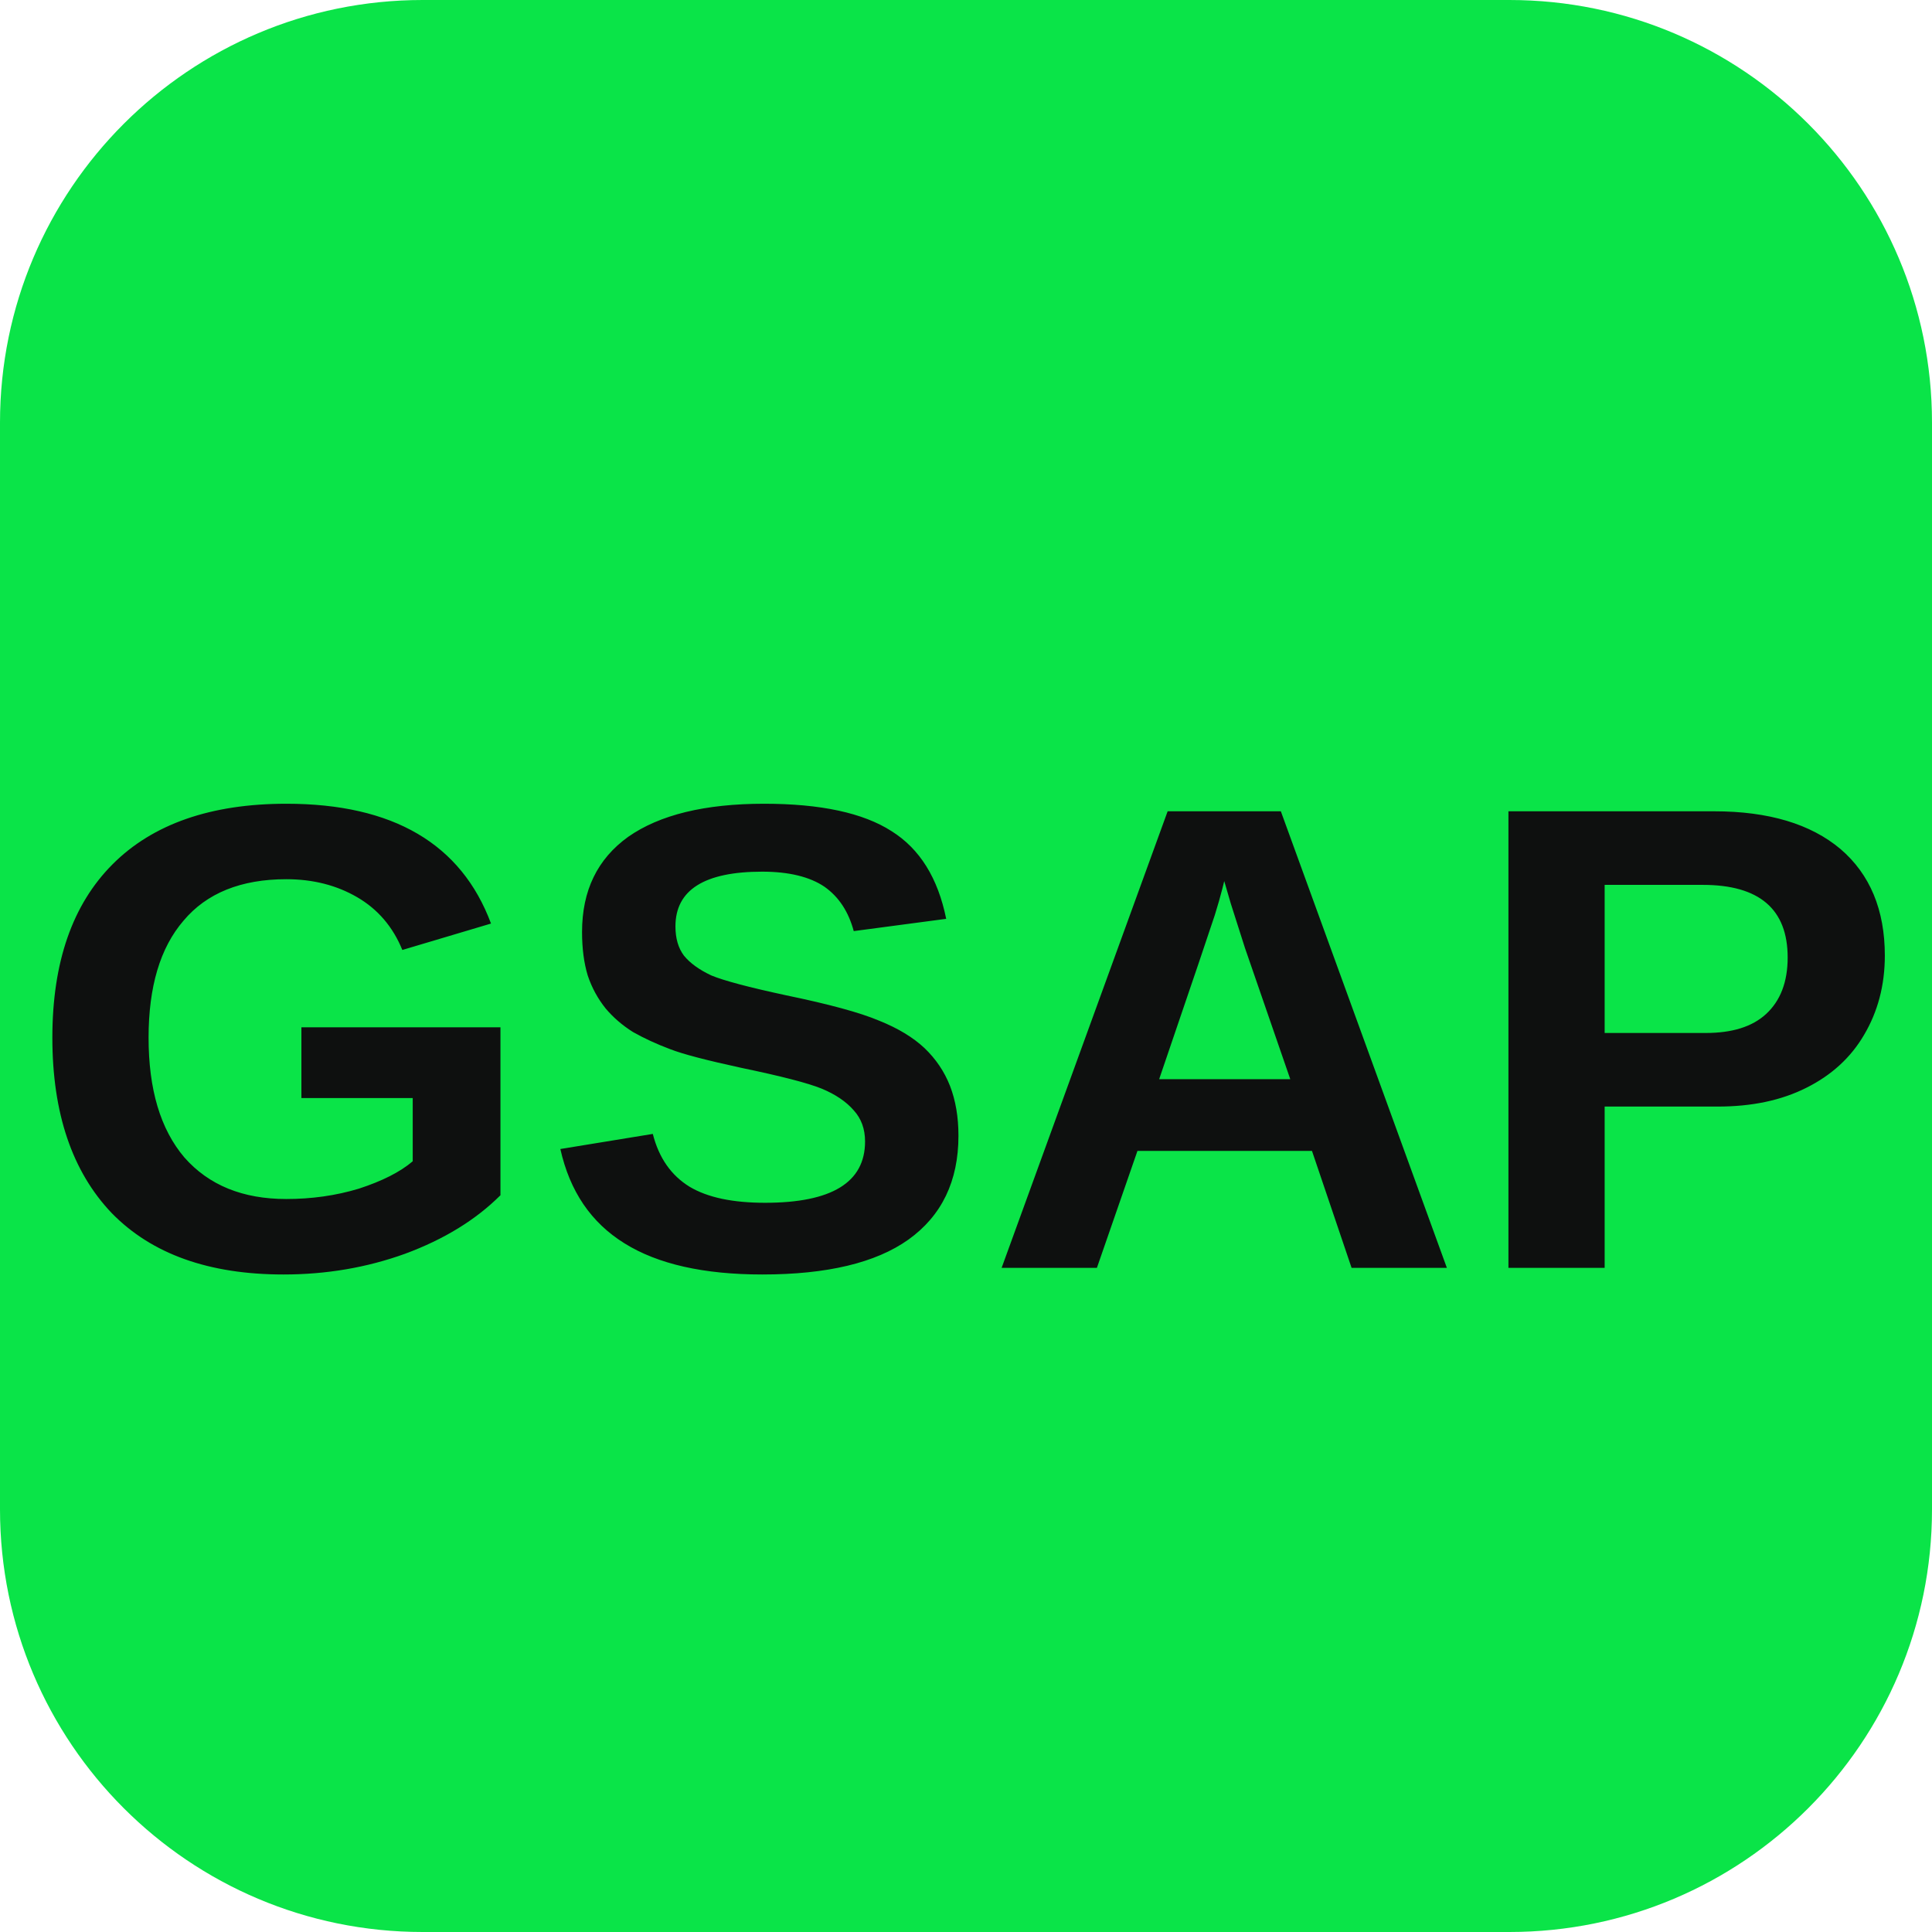
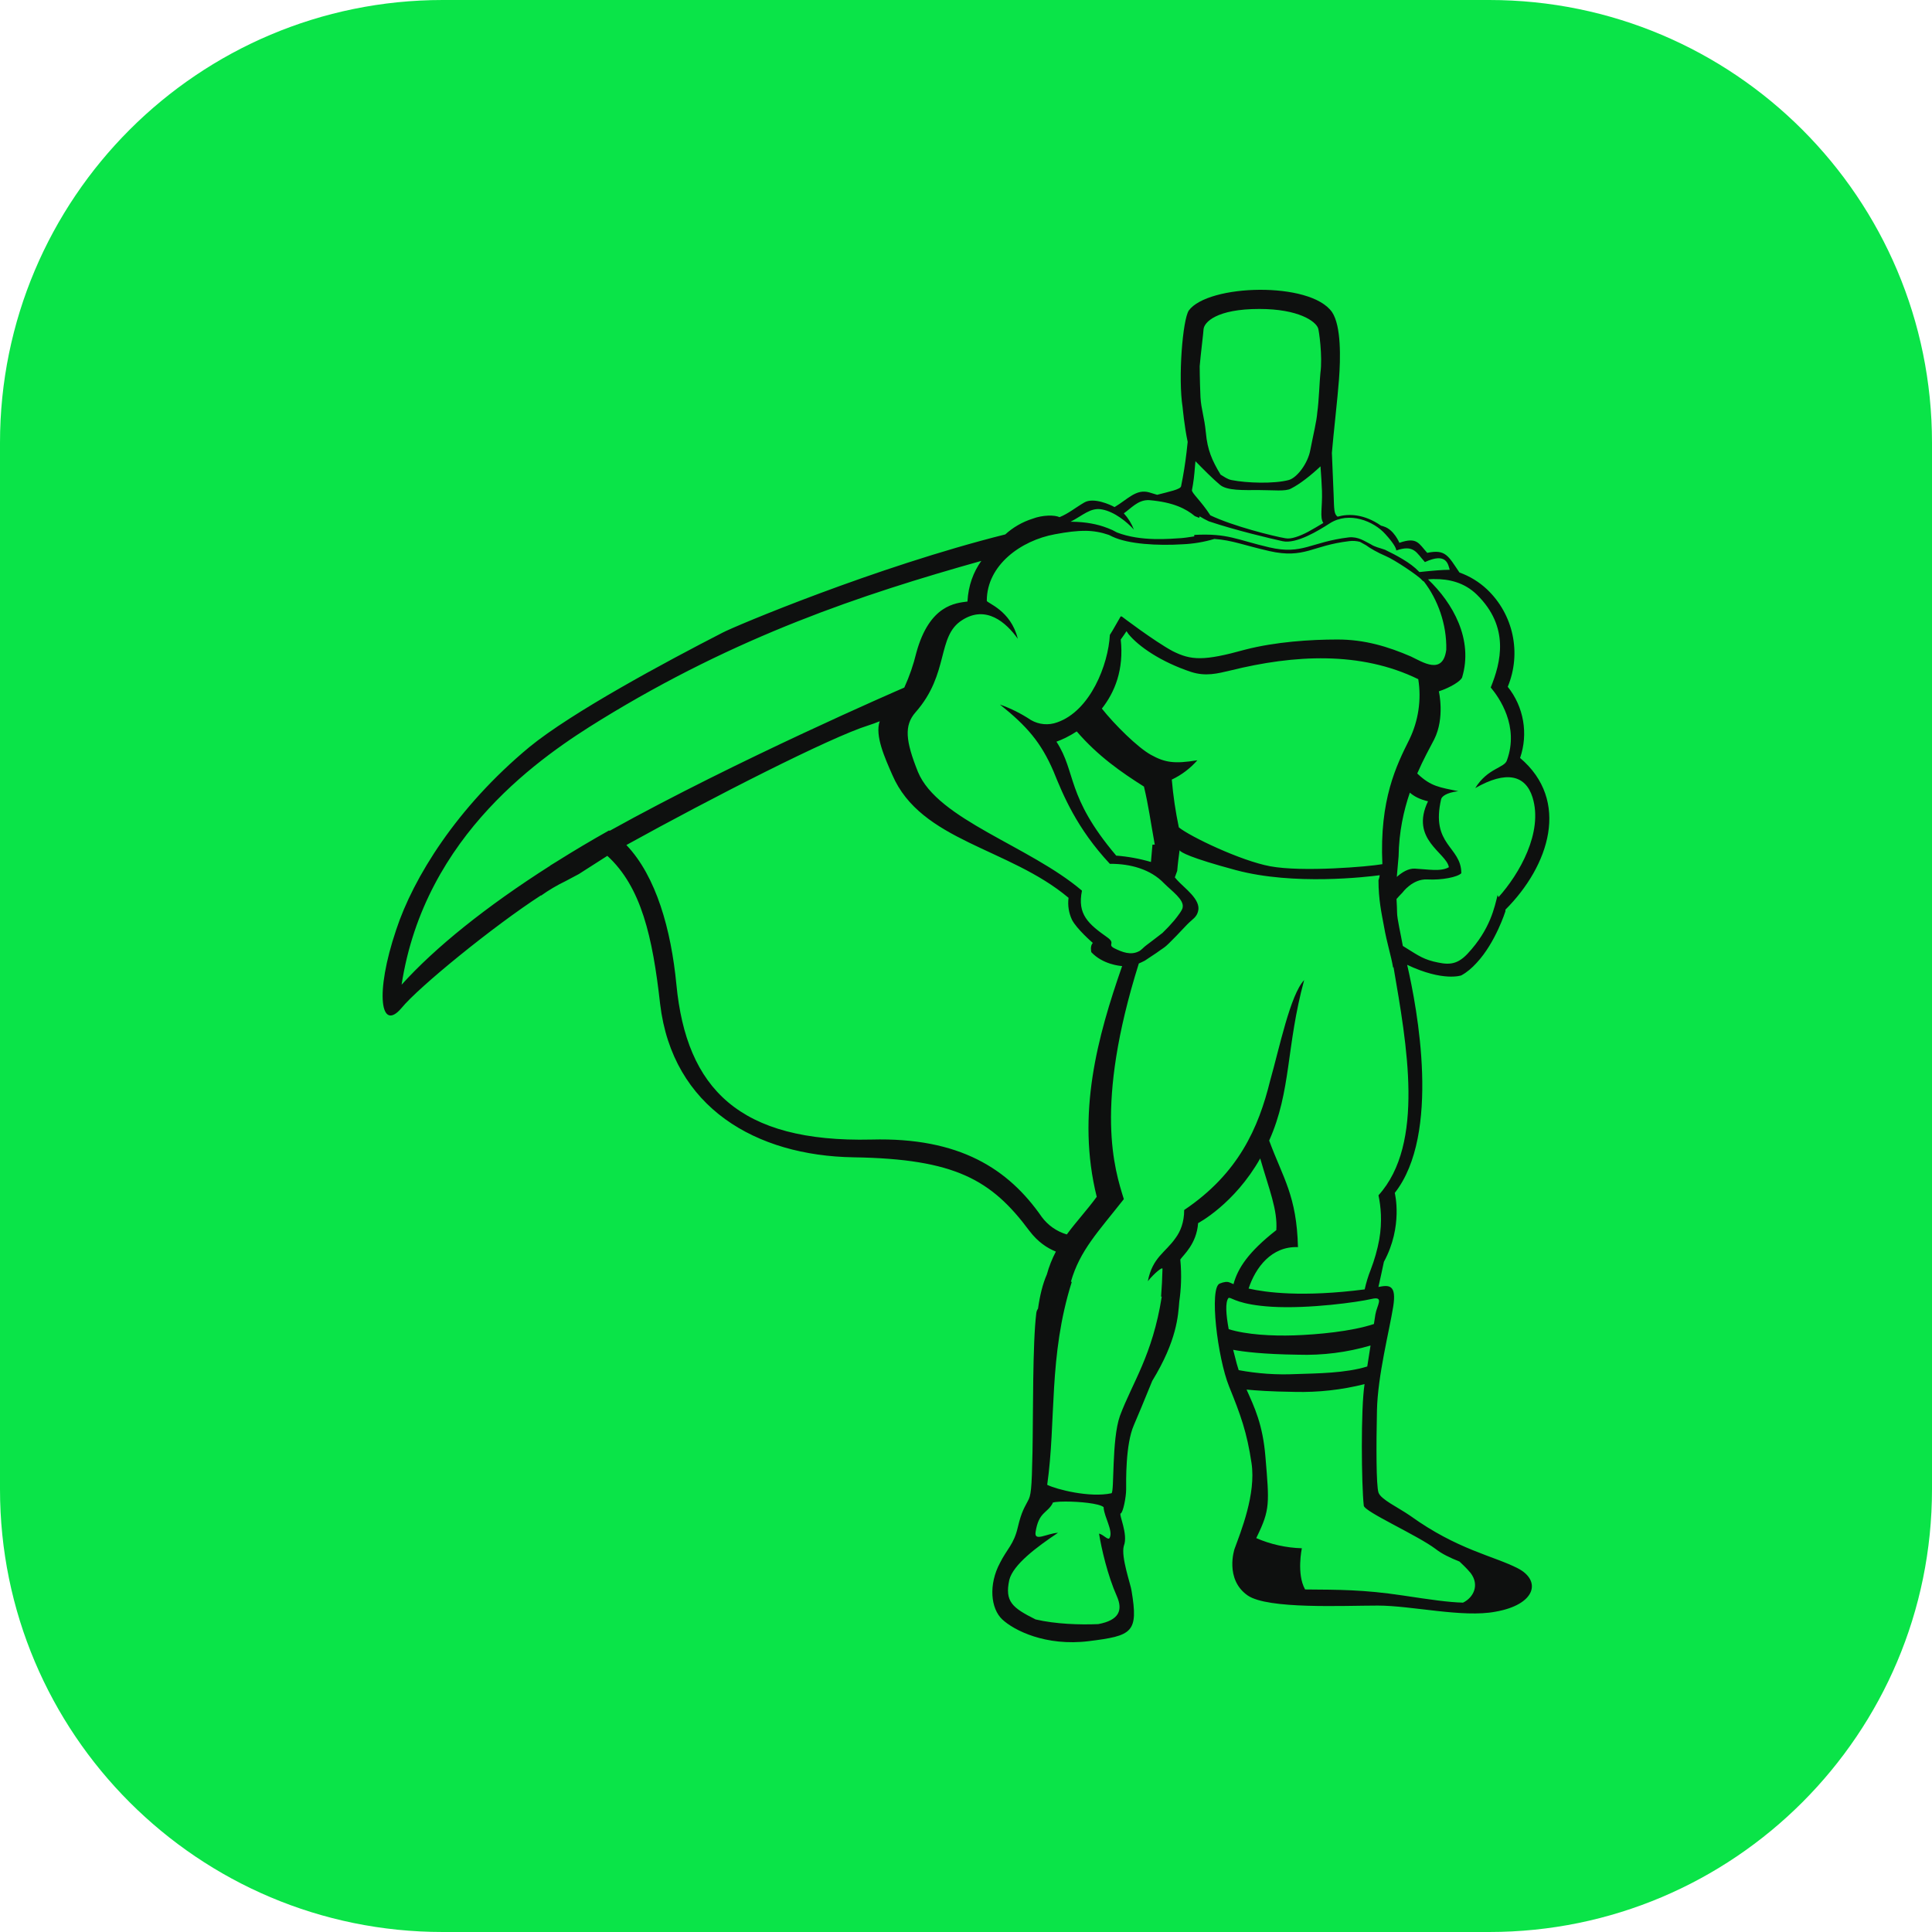
- <svg xmlns="http://www.w3.org/2000/svg" width="32" height="32" viewBox="0 0 32 32" fill="none">
-   <rect width="32" height="32" rx="7" fill="#0AE448" />
-   <text x="16" y="21" text-anchor="middle" font-family="Arial, Helvetica, sans-serif" font-weight="700" font-size="11" fill="#0E100F">GSAP</text>
+ <svg xmlns="http://www.w3.org/2000/svg" width="32" height="32" viewBox="0 0 24 24" fill="none">
+   <rect width="24" height="24" rx="5.5" fill="#0AE448" />
+   <path transform="translate(3.6 3.6) scale(0.7)" fill="#0E100F" d="M17.21 0c-.545.003-1.084.134-1.256.367c-.11.165-.192 1.196-.11 1.718c0 0 .032.345.09.614l-.02.182a7 7 0 0 1-.097.605c-.01.056-.207.095-.425.152l-.138-.042c-.234-.069-.385.123-.618.26c-.069-.04-.371-.178-.536-.082s-.275.193-.44.261c-.082-.041-.302-.041-.48.028a1.3 1.3 0 0 0-.483.278c-2.314.58-4.813 1.635-5.012 1.741c-1.017.522-2.679 1.415-3.434 2.033c-1.291 1.071-2.06 2.322-2.363 3.242c-.385 1.14-.275 1.827.096 1.387c.298-.366 1.632-1.454 2.475-1.999l-.002.007a3 3 0 0 1 .44-.26l.233-.124l.505-.323c.602.552.803 1.433.937 2.63c.22 1.841 1.704 2.693 3.434 2.72c1.8.028 2.446.399 3.119 1.305c.153.201.318.307.47.368a2 2 0 0 0-.16.405c-.075.17-.125.38-.157.608a.16.16 0 0 0-.03.075c-.068.536-.055 1.8-.068 2.473s-.028.77-.083.866c-.055.11-.11.178-.178.467c-.069.302-.193.384-.316.631c-.206.385-.165.81.041 1.003s.77.481 1.538.385c.77-.096.88-.151.756-.893c-.014-.11-.192-.605-.137-.797c.082-.206-.096-.563-.055-.577s.096-.288.096-.426c0-.137-.014-.796.137-1.14c.062-.14.193-.46.326-.785c.442-.723.459-1.161.48-1.41c.03-.202.046-.46.018-.744c.055-.083.289-.275.316-.646c0 0 .644-.337 1.102-1.148c.16.557.31.91.286 1.272c-.499.39-.684.678-.76.959c-.048-.02-.076-.037-.11-.04h-.027a.4.4 0 0 0-.106.029c-.192.068-.041 1.318.165 1.827s.316.81.398 1.36c.083.549-.192 1.222-.302 1.524c0 0-.179.536.233.824c.358.248 1.704.18 2.308.18c.605 0 1.511.219 2.088.109c.715-.124.824-.55.399-.77c-.426-.22-1.072-.329-1.91-.933c-.22-.152-.522-.289-.563-.412c-.041-.124-.041-.838-.027-1.457c.013-.618.22-1.414.288-1.84c.064-.398-.076-.388-.262-.351c.032-.147.066-.292.097-.446c.344-.632.193-1.223.193-1.223c.82-1.044.4-3.27.22-4.048c.64.303.96.188.96.188c.102-.055.192-.134.274-.224c.337-.362.51-.916.51-.916V11c.782-.783 1.151-1.936.26-2.692a1.33 1.33 0 0 0-.219-1.263a1.56 1.56 0 0 0-.37-1.731a1.4 1.4 0 0 0-.487-.297c-.2-.295-.245-.417-.572-.349c-.15-.165-.178-.288-.494-.178c0 0-.096-.234-.275-.289a.3.3 0 0 0-.05-.015c-.302-.21-.576-.215-.772-.16c-.064-.048-.061-.124-.07-.388c-.008-.2-.019-.486-.031-.744c.027-.328.102-.974.126-1.303c.028-.37.042-.948-.123-1.195C18.303.12 17.754-.003 17.21 0m-.005.34c.7 0 1.002.22 1.044.343c.013.028.082.495.04.797c-.013.11-.027.509-.054.687c-.014.179-.069.385-.124.673c-.041.234-.233.495-.384.536c-.261.069-.742.055-1.017 0c-.069-.014-.124-.055-.192-.096c-.151-.248-.234-.44-.261-.742c-.028-.289-.083-.412-.096-.632c-.014-.33-.014-.55-.014-.55c.014-.178.069-.618.069-.659c.013-.123.233-.357.989-.357m-1.133 2.702c.146.149.301.306.432.416c.124.11.426.096.7.096c.248 0 .468.028.564-.027c.154-.077.355-.235.523-.394c.011.152.022.304.026.435c.01.295-.043.468.024.57c-.082.048-.174.105-.269.156c-.151.08-.306.136-.403.115h-.002c-.209-.035-.931-.215-1.331-.407c-.167-.259-.335-.398-.326-.448c.027-.137.04-.247.054-.425zm-.853.69l.035.001c.424.036.65.152.808.284l.076.03l.008-.027q.071.045.162.088c.47.159 1.104.308 1.309.353c.247.055.645-.192.838-.316c.343-.22.783-.04.989.193c.137.15.192.247.192.288c.316-.11.357.041.508.206c.385-.179.412.041.44.137c-.122 0-.298.014-.538.04l-.012-.012c-.144-.153-.402-.289-.599-.384c-.087-.031-.18-.049-.252-.097c-.11-.055-.22-.137-.385-.123c-.687.082-.824.315-1.415.178c-.577-.134-.737-.254-1.333-.221l.001.026c-.105.016-.2.03-.22.03c-.206.012-.722.067-1.153-.1a1 1 0 0 0-.161-.076l-.005-.002h-.001q-.27-.107-.63-.112h-.026c.218-.11.356-.259.56-.218c.22.041.44.22.564.357a.9.9 0 0 0-.178-.288c.128-.09.245-.229.418-.234zm-1.1.545c.15.002.28.026.417.073c.018.009.034.018.059.029c.288.137.81.164 1.25.137a2.3 2.3 0 0 0 .563-.095c.322.024.514.11.977.216c.31.07.502.045.695-.007c.193-.053.386-.13.723-.17a.5.5 0 0 1 .188.013q.057.03.11.061c.062.049.214.135.343.189c.164.068.59.357.645.425a.1.1 0 0 0 .038.03c.242.314.407.755.396 1.21c-.06.46-.426.214-.626.12c-.412-.178-.824-.302-1.305-.302c-.48 0-1.099.041-1.635.179c-.741.206-.961.192-1.29.027c-.33-.178-.907-.618-.907-.618v.01q-.01-.012-.014-.01c-.042.069-.138.247-.193.33c-.027.522-.343 1.346-.934 1.552a.55.55 0 0 1-.467-.041a2.5 2.5 0 0 0-.55-.275c.481.384.729.673.949 1.181c.174.43.415 1.017 1.002 1.646c.363-.004.725.097.962.346c.137.137.357.289.33.426c0 .041-.083.151-.151.234a3 3 0 0 1-.207.22c-.054.04-.247.192-.288.22s-.096.095-.137.109c-.138.069-.289.014-.426-.055s.027-.082-.124-.192c-.34-.24-.541-.411-.454-.832c-.932-.794-2.561-1.26-2.911-2.108c-.22-.55-.248-.824-.042-1.058c.605-.687.371-1.346.825-1.634c.425-.275.783.04.989.33c-.124-.509-.55-.633-.55-.674c0-.632.605-1.071 1.21-1.181c.218-.041.389-.062.54-.06zm-1.847.534c-.14.196-.231.435-.246.721c-.206.028-.673.055-.907.907a3.4 3.4 0 0 1-.214.62c-.103.045-2.946 1.274-5.229 2.542l-.01-.007q-.48.27-.919.546l-.125.077l-.001.003c-1.136.723-2.04 1.45-2.637 2.112c.412-2.679 2.528-4.08 3.53-4.698c2.42-1.489 4.629-2.225 6.758-2.823m8.037.323c.26-.004.536.06.756.275c.59.577.425 1.209.247 1.648c.15.179.508.687.288 1.291c-.04.138-.343.138-.563.495c.55-.316.893-.233 1.017.165c.192.618-.234 1.36-.605 1.772c0-.014-.014-.028-.014-.041c-.055.206-.123.604-.535 1.044c-.206.22-.371.192-.605.137c-.215-.054-.322-.142-.543-.276c-.036-.207-.102-.482-.102-.59c0-.044-.004-.141-.01-.243q.047-.054.106-.114s.178-.247.44-.233c.26.014.535-.041.604-.11c0-.48-.55-.494-.357-1.319c.013-.04.082-.11.302-.137c-.33-.069-.48-.083-.714-.302l-.013-.013c.11-.253.224-.457.301-.605c.193-.385.082-.852.082-.852c.207-.069.385-.179.413-.247c.203-.673-.164-1.322-.605-1.74q.054-.005.11-.006zm-5.46.925q.014.024.034.05c.179.22.577.495 1.113.673c.26.083.467.028.7-.027c1.123-.278 2.304-.346 3.33.155a1.8 1.8 0 0 1-.157 1.068c-.232.465-.533 1.068-.48 2.215c-.246.044-1.419.144-1.992.037c-.521-.097-1.416-.525-1.62-.69a7 7 0 0 1-.125-.848a1.4 1.4 0 0 0 .454-.343c-.412.068-.577.04-.825-.097c-.235-.13-.642-.533-.87-.82c.229-.29.393-.69.335-1.226q.055-.075.102-.147zm-4.38 1.598c-.09.253.093.654.224.953c.508 1.179 2.07 1.29 3.127 2.18a.7.7 0 0 0 .06.388c.083.165.371.413.371.413c-.055.054-.027.164-.027.164c.204.217.504.243.547.246c-.435 1.248-.816 2.626-.451 4.095c-.179.244-.368.445-.531.668a.85.85 0 0 1-.444-.31c-.591-.852-1.457-1.416-3.023-1.374c-2.349.055-3.283-.907-3.461-2.748c-.094-.974-.357-1.922-.888-2.479C7.489 9.014 9.6 7.937 10.268 7.73a3 3 0 0 0 .2-.073zm3.496.18c.381.442.795.727 1.193.979c.082.343.11.577.192 1.03h-.041l-.027.308a3 3 0 0 0-.62-.113l.001-.003c-.893-1.057-.7-1.47-1.058-2.019c.097-.034.225-.094.36-.182m5.911 1.086c.076.067.178.12.323.154c-.327.68.33.912.37 1.17c-.143.083-.367.037-.603.025c-.115-.006-.229.065-.321.147l.032-.367c.006-.43.09-.809.2-1.13zM15.79 9.947c.024.035.178.131 1.002.352c1.026.275 2.323.12 2.55.09a.4.4 0 0 1-.022.089c0 .343.055.59.096.81c.053.308.13.533.163.74l.008-.007c.234 1.367.561 3.133-.267 4.048c.041.192.069.467.014.783a3 3 0 0 1-.151.535a2.3 2.3 0 0 0-.108.352c-1.1.142-1.755.055-2.06-.015c.123-.374.407-.754.876-.735c-.022-.911-.264-1.223-.511-1.891c.395-.883.299-1.665.621-2.848c-.247.261-.44 1.209-.604 1.786c-.206.838-.563 1.648-1.525 2.294c0 .22-.069.384-.151.494c-.179.261-.412.344-.494.77c.11-.138.26-.261.26-.22a9 9 0 0 1-.025.493l.012.001c-.165 1.044-.522 1.525-.742 2.115c-.151.426-.096 1.36-.151 1.374c-.385.083-.975-.068-1.14-.15c.162-1.14.019-2.278.436-3.6l-.015-.006c.16-.554.478-.878.939-1.464c-.161-.52-.532-1.64.266-4.182q.049-.02.105-.049l.206-.137c.04-.028.096-.069.137-.096c.069-.042.371-.371.412-.412c.096-.097.165-.124.192-.234c.055-.206-.247-.412-.37-.55q-.025-.027-.043-.05q.02-.059.042-.114c.01-.125.028-.26.042-.367zm.883 7.942c.05.002.174.122.751.158c.66.04 1.539-.083 1.772-.138s.097.11.069.275l-.026.169c-.399.134-1.008.188-1.416.202c-.393.013-.846-.012-1.161-.11c-.048-.26-.063-.47-.007-.55a.02.02 0 0 1 .018-.006m2.506.846c-.02.135-.035.223-.058.372c-.388.12-.888.122-1.27.135a4.4 4.4 0 0 1-1.012-.07l-.033-.109l-.065-.252c.179.034.53.079 1.15.087a4.1 4.1 0 0 0 1.288-.163m-.106.685c-.069.44-.055 1.786-.014 2.157c.014.11.948.522 1.277.77c.107.085.259.157.422.222c.042.042.116.105.197.203c.162.213.052.436-.135.526c-.264-.007-.568-.052-1.074-.128c-.695-.104-1.129-.101-1.73-.106v-.003c-.152-.275-.056-.728-.056-.728a2.2 2.2 0 0 1-.809-.18l.012-.026c.234-.48.22-.591.151-1.415c-.047-.578-.196-.883-.335-1.195c.169.016.409.035.857.041a4.6 4.6 0 0 0 1.237-.138m-5.306 2.084c.243 0 .6.032.676.1v.014c.014.165.165.399.11.522c-.027.069-.096-.041-.192-.068c.041.26.151.741.316 1.112c.11.248.041.426-.33.495c-.33.014-.755 0-1.112-.083c-.412-.206-.55-.316-.467-.7c.068-.275.494-.59.865-.838c-.206.014-.426.165-.398-.014c.055-.357.206-.33.302-.508c-.02-.02.084-.032.23-.032" />
</svg>
